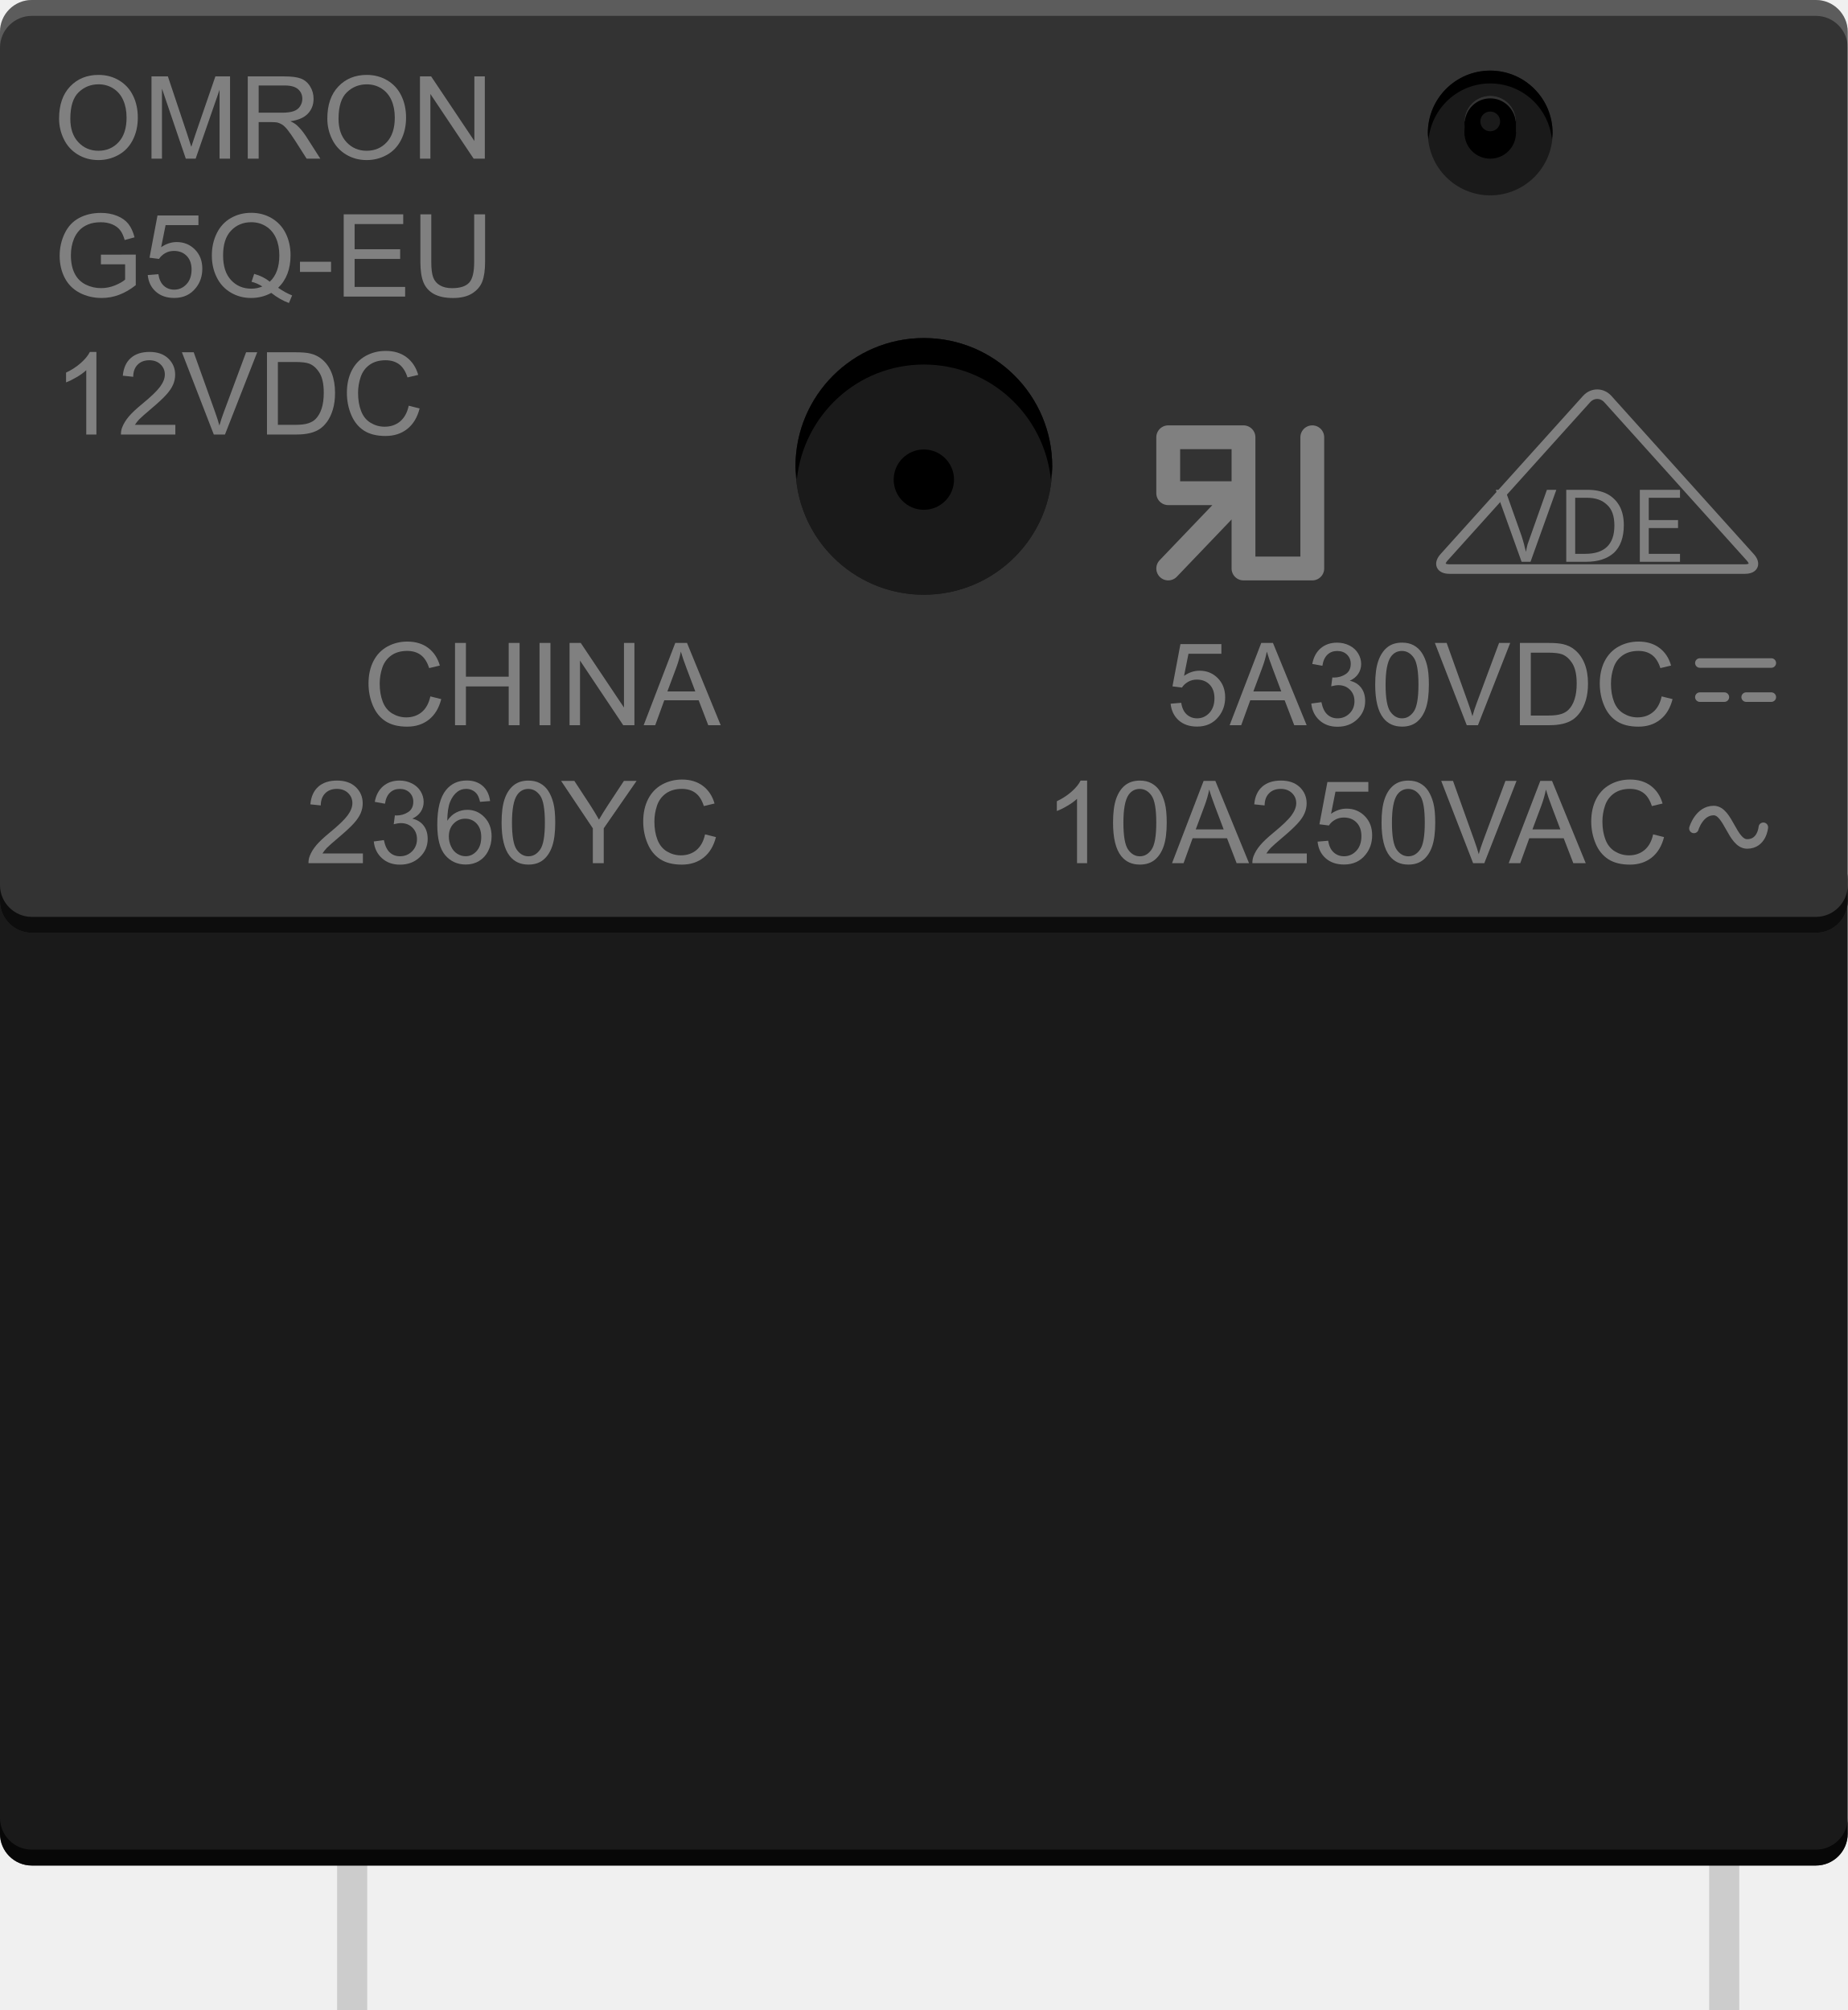
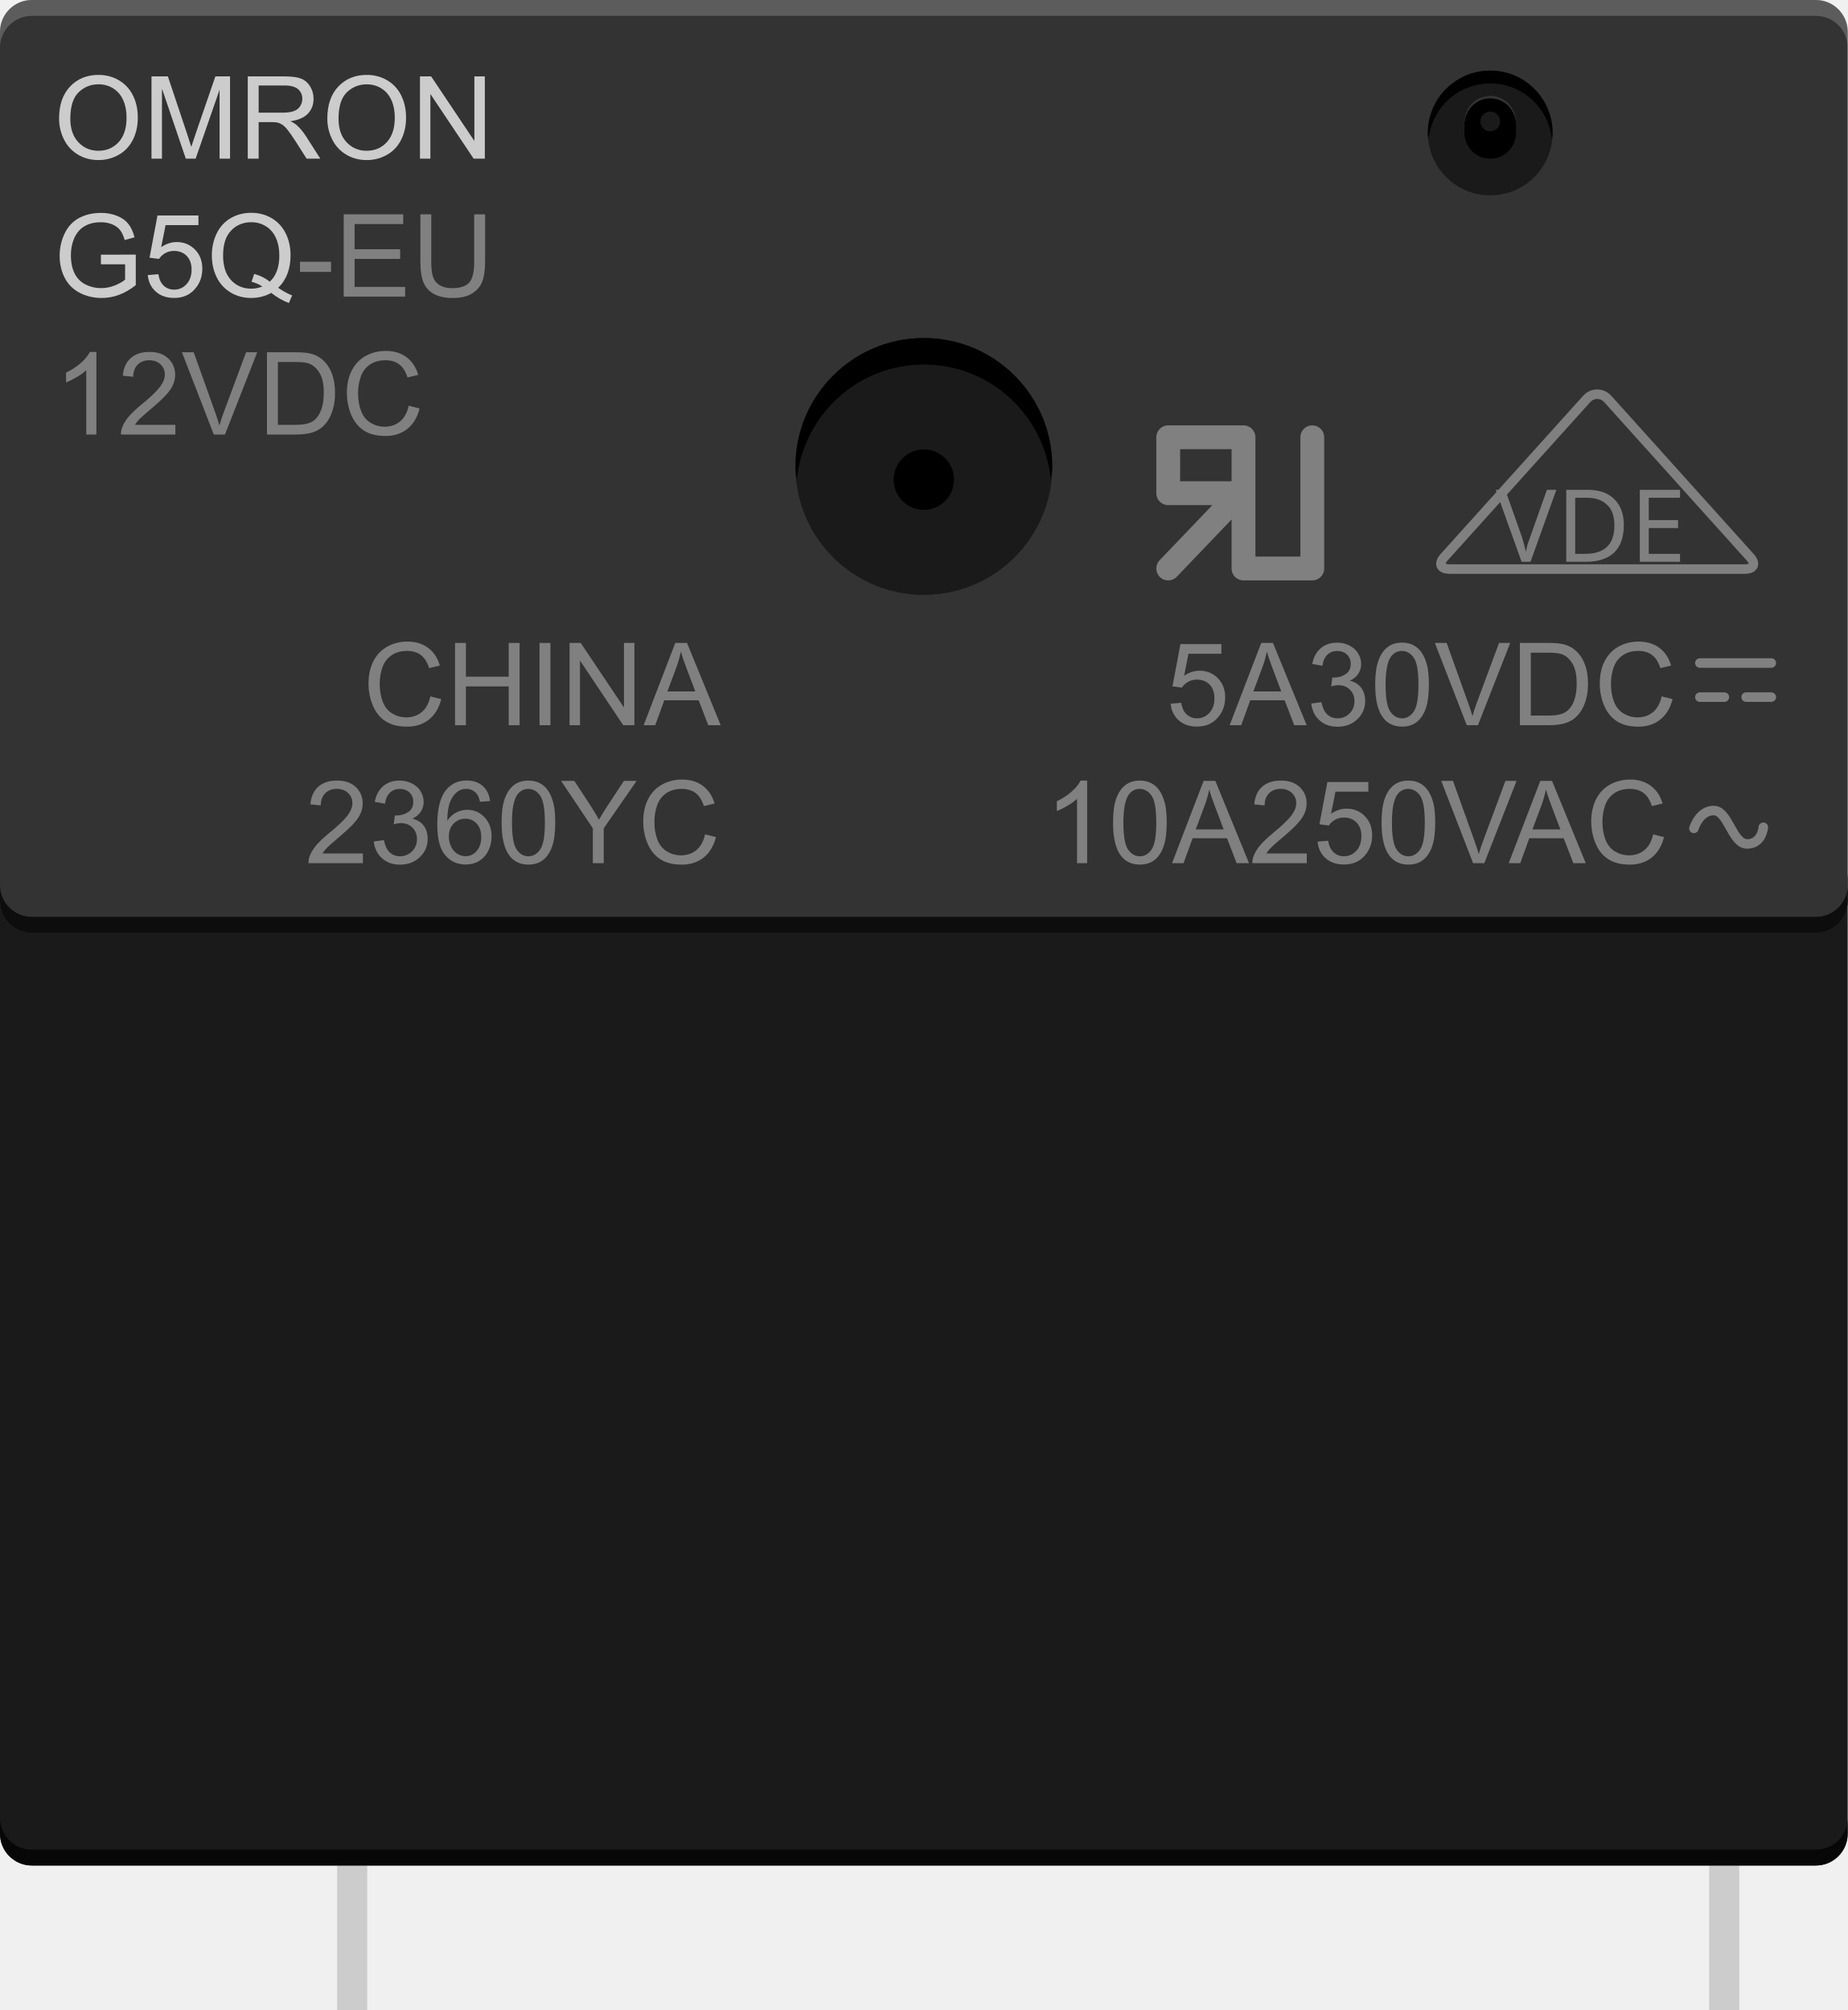
<svg xmlns="http://www.w3.org/2000/svg" version="1.1" id="Ebene_1" x="0px" y="0px" width="58.176px" height="63.3px" viewBox="0 0 58.176 63.3" enable-background="new 0 0 58.176 63.3" xml:space="preserve">
  <g id="breadboard">
    <rect x="10.614" y="57.896" fill="#CCCCCC" width="0.948" height="5.404" />
    <rect x="53.814" y="57.896" fill="#CCCCCC" width="0.947" height="5.404" />
    <g id="breadboard">
      <circle id="connector3pin" fill="none" cx="11.088" cy="62.988" r="2.202" />
      <circle id="connector4pin" fill="none" cx="54.288" cy="62.988" r="2.202" />
      <circle id="connector0pin" fill="none" cx="54.288" cy="41.388" r="2.202" />
      <circle id="connector2pin" fill="none" cx="3.888" cy="41.388" r="2.202" />
      <circle id="connector1pin" fill="none" cx="25.488" cy="41.388" r="2.202" />
    </g>
    <g>
      <path fill="#1A1A1A" d="M58.176,57.75c0,0.551-0.449,1-1,1H1c-0.55,0-1-0.449-1-1V27.688c0-0.55,0.45-1,1-1h56.176    c0.551,0,1,0.45,1,1V57.75z" />
    </g>
    <g>
      <path fill="#333333" d="M58.176,28.375c0,0.55-0.449,1-1,1H1c-0.55,0-1-0.45-1-1V1c0-0.55,0.45-1,1-1h56.176c0.551,0,1,0.45,1,1    V28.375z" />
      <circle fill="#1A1A1A" cx="29.088" cy="14.688" r="4.042" />
      <g>
        <circle fill="#1A1A1A" cx="29.088" cy="14.688" r="4.042" />
        <circle cx="29.088" cy="15.105" r="0.95" />
        <path d="M29.088,11.48c2.09,0,3.789,1.591,4,3.625c0.016-0.139,0.042-0.274,0.042-0.417c0-2.232-1.81-4.042-4.042-4.042     c-2.232,0-4.042,1.81-4.042,4.042c0,0.143,0.027,0.278,0.042,0.417C25.299,13.072,26.998,11.48,29.088,11.48z" />
      </g>
      <g>
        <circle fill="#1A1A1A" cx="46.921" cy="4.188" r="1.964" />
        <path d="M46.921,2.628c1.017,0,1.841,0.773,1.942,1.762c0.009-0.068,0.021-0.134,0.021-0.203c0-1.085-0.879-1.964-1.964-1.964     s-1.964,0.879-1.964,1.964c0,0.069,0.014,0.135,0.021,0.203C45.08,3.402,45.904,2.628,46.921,2.628z" />
      </g>
      <g>
        <circle cx="46.921" cy="4.187" r="0.81" />
        <path d="M46.921,3.545c0.419,0,0.759,0.318,0.802,0.726c0.002-0.028,0.008-0.055,0.008-0.083c0-0.447-0.361-0.809-0.81-0.809     s-0.81,0.362-0.81,0.809c0,0.029,0.006,0.056,0.009,0.083C46.162,3.863,46.503,3.545,46.921,3.545z" />
      </g>
      <rect x="46.117" y="3.75" width="1.613" height="0.521" />
      <g>
        <circle cx="46.921" cy="3.824" r="0.81" />
        <circle fill="#1A1A1A" cx="46.921" cy="3.824" r="0.311" />
        <path fill="#333333" d="M46.921,3.098c0.419,0,0.759,0.318,0.802,0.726c0.002-0.028,0.008,0.029,0.008,0     c0-0.447-0.361-0.809-0.81-0.809s-0.81,0.362-0.81,0.809c0,0.029,0.006-0.028,0.009,0C46.162,3.417,46.503,3.098,46.921,3.098z" />
      </g>
    </g>
-     <g enable-background="new    ">
-       <path fill="#808080" d="M1.86,3.735c0-0.431,0.116-0.768,0.347-1.011s0.529-0.365,0.895-0.365c0.239,0,0.455,0.058,0.647,0.172    C3.94,2.645,4.087,2.804,4.188,3.009c0.101,0.204,0.151,0.436,0.151,0.695c0,0.263-0.053,0.498-0.159,0.705    S3.923,4.774,3.729,4.88C3.535,4.988,3.325,5.041,3.1,5.041c-0.244,0-0.462-0.059-0.654-0.177    C2.253,4.747,2.108,4.585,2.009,4.381C1.91,4.177,1.86,3.962,1.86,3.735z M2.214,3.74c0,0.313,0.084,0.559,0.252,0.738    s0.378,0.27,0.632,0.27c0.258,0,0.471-0.091,0.637-0.272c0.167-0.182,0.25-0.438,0.25-0.772c0-0.211-0.036-0.395-0.107-0.553    C3.807,2.993,3.703,2.871,3.565,2.785c-0.137-0.087-0.292-0.13-0.462-0.13c-0.243,0-0.452,0.083-0.626,0.25S2.214,3.35,2.214,3.74    z" />
-       <path fill="#808080" d="M4.77,4.997V2.406h0.516L5.899,4.24c0.057,0.171,0.098,0.299,0.124,0.384    C6.053,4.53,6.099,4.391,6.161,4.208l0.621-1.803h0.461v2.591H6.913V2.828L6.16,4.997H5.85l-0.75-2.206v2.206H4.77z" />
-       <path fill="#808080" d="M7.801,4.997V2.406H8.95c0.231,0,0.406,0.022,0.527,0.069c0.12,0.047,0.216,0.129,0.288,0.247    C9.837,2.839,9.873,2.97,9.873,3.113c0,0.184-0.059,0.338-0.178,0.465c-0.119,0.126-0.303,0.206-0.552,0.24    c0.091,0.043,0.16,0.086,0.207,0.129c0.1,0.092,0.195,0.207,0.285,0.345l0.451,0.705H9.654L9.311,4.458    C9.21,4.302,9.128,4.183,9.063,4.1C8.999,4.018,8.94,3.96,8.889,3.927S8.786,3.872,8.733,3.858C8.694,3.85,8.63,3.846,8.542,3.846    H8.144v1.15H7.801z M8.144,3.549h0.737c0.157,0,0.279-0.017,0.368-0.049S9.404,3.417,9.45,3.345s0.069-0.149,0.069-0.232    c0-0.123-0.044-0.224-0.133-0.303S9.156,2.692,8.964,2.692h-0.82V3.549z" />
-       <path fill="#808080" d="M10.306,3.735c0-0.431,0.116-0.768,0.347-1.011s0.529-0.365,0.895-0.365c0.239,0,0.455,0.058,0.647,0.172    c0.192,0.114,0.338,0.273,0.439,0.479c0.101,0.204,0.151,0.436,0.151,0.695c0,0.263-0.053,0.498-0.159,0.705    s-0.256,0.364-0.451,0.471c-0.194,0.107-0.404,0.16-0.629,0.16c-0.244,0-0.462-0.059-0.654-0.177    c-0.192-0.117-0.338-0.278-0.437-0.482C10.355,4.177,10.306,3.962,10.306,3.735z M10.659,3.74c0,0.313,0.084,0.559,0.252,0.738    s0.378,0.27,0.632,0.27c0.258,0,0.471-0.091,0.637-0.272c0.167-0.182,0.25-0.438,0.25-0.772c0-0.211-0.036-0.395-0.107-0.553    c-0.071-0.157-0.176-0.279-0.313-0.365c-0.137-0.087-0.292-0.13-0.462-0.13c-0.243,0-0.452,0.083-0.626,0.25    S10.659,3.35,10.659,3.74z" />
-       <path fill="#808080" d="M13.223,4.997V2.406h0.352l1.361,2.034V2.406h0.329v2.591h-0.352L13.551,2.96v2.036H13.223z" />
+     <g>
+       <path fill="#CCC" d="M1.86,3.735c0-0.431,0.116-0.768,0.347-1.011s0.529-0.365,0.895-0.365c0.239,0,0.455,0.058,0.647,0.172    C3.94,2.645,4.087,2.804,4.188,3.009c0.101,0.204,0.151,0.436,0.151,0.695c0,0.263-0.053,0.498-0.159,0.705    S3.923,4.774,3.729,4.88C3.535,4.988,3.325,5.041,3.1,5.041c-0.244,0-0.462-0.059-0.654-0.177    C2.253,4.747,2.108,4.585,2.009,4.381C1.91,4.177,1.86,3.962,1.86,3.735z M2.214,3.74c0,0.313,0.084,0.559,0.252,0.738    s0.378,0.27,0.632,0.27c0.258,0,0.471-0.091,0.637-0.272c0.167-0.182,0.25-0.438,0.25-0.772c0-0.211-0.036-0.395-0.107-0.553    C3.807,2.993,3.703,2.871,3.565,2.785c-0.137-0.087-0.292-0.13-0.462-0.13c-0.243,0-0.452,0.083-0.626,0.25S2.214,3.35,2.214,3.74    z" />
+       <path fill="#CCC" d="M4.77,4.997V2.406h0.516L5.899,4.24c0.057,0.171,0.098,0.299,0.124,0.384    C6.053,4.53,6.099,4.391,6.161,4.208l0.621-1.803h0.461v2.591H6.913V2.828L6.16,4.997H5.85l-0.75-2.206v2.206H4.77z" />
+       <path fill="#CCC" d="M7.801,4.997V2.406H8.95c0.231,0,0.406,0.022,0.527,0.069c0.12,0.047,0.216,0.129,0.288,0.247    C9.837,2.839,9.873,2.97,9.873,3.113c0,0.184-0.059,0.338-0.178,0.465c-0.119,0.126-0.303,0.206-0.552,0.24    c0.091,0.043,0.16,0.086,0.207,0.129c0.1,0.092,0.195,0.207,0.285,0.345l0.451,0.705H9.654L9.311,4.458    C9.21,4.302,9.128,4.183,9.063,4.1C8.999,4.018,8.94,3.96,8.889,3.927S8.786,3.872,8.733,3.858C8.694,3.85,8.63,3.846,8.542,3.846    H8.144v1.15H7.801z M8.144,3.549h0.737c0.157,0,0.279-0.017,0.368-0.049S9.404,3.417,9.45,3.345s0.069-0.149,0.069-0.232    c0-0.123-0.044-0.224-0.133-0.303S9.156,2.692,8.964,2.692h-0.82V3.549z" />
+       <path fill="#CCC" d="M10.306,3.735c0-0.431,0.116-0.768,0.347-1.011s0.529-0.365,0.895-0.365c0.239,0,0.455,0.058,0.647,0.172    c0.192,0.114,0.338,0.273,0.439,0.479c0.101,0.204,0.151,0.436,0.151,0.695c0,0.263-0.053,0.498-0.159,0.705    s-0.256,0.364-0.451,0.471c-0.194,0.107-0.404,0.16-0.629,0.16c-0.244,0-0.462-0.059-0.654-0.177    c-0.192-0.117-0.338-0.278-0.437-0.482C10.355,4.177,10.306,3.962,10.306,3.735z M10.659,3.74c0,0.313,0.084,0.559,0.252,0.738    s0.378,0.27,0.632,0.27c0.258,0,0.471-0.091,0.637-0.272c0.167-0.182,0.25-0.438,0.25-0.772c0-0.211-0.036-0.395-0.107-0.553    c-0.071-0.157-0.176-0.279-0.313-0.365c-0.137-0.087-0.292-0.13-0.462-0.13c-0.243,0-0.452,0.083-0.626,0.25    S10.659,3.35,10.659,3.74z" />
+       <path fill="#CCC" d="M13.223,4.997V2.406h0.352l1.361,2.034V2.406h0.329v2.591h-0.352L13.551,2.96v2.036H13.223z" />
    </g>
    <g enable-background="new    ">
-       <path fill="#808080" d="M3.177,8.324V8.02l1.098-0.002V8.98C4.106,9.114,3.933,9.215,3.753,9.283    C3.575,9.351,3.391,9.384,3.202,9.384c-0.254,0-0.486-0.055-0.694-0.163C2.3,9.112,2.144,8.955,2.037,8.749    C1.931,8.542,1.878,8.312,1.878,8.057c0-0.252,0.053-0.487,0.158-0.706S2.293,6.97,2.492,6.864    c0.198-0.105,0.426-0.159,0.684-0.159c0.187,0,0.356,0.03,0.508,0.092C3.835,6.857,3.954,6.941,4.04,7.049s0.151,0.25,0.196,0.425    l-0.31,0.085C3.888,7.426,3.84,7.323,3.782,7.248c-0.058-0.075-0.14-0.136-0.247-0.182C3.427,7.021,3.308,6.999,3.177,6.999    c-0.157,0-0.292,0.023-0.406,0.071S2.564,7.18,2.494,7.258C2.424,7.335,2.37,7.421,2.331,7.514    c-0.066,0.16-0.099,0.334-0.099,0.521c0,0.231,0.04,0.425,0.119,0.58s0.195,0.271,0.347,0.347    c0.152,0.075,0.313,0.112,0.484,0.112c0.148,0,0.293-0.028,0.435-0.085c0.141-0.058,0.249-0.118,0.322-0.184V8.324H3.177z" />
-       <path fill="#808080" d="M4.652,8.662l0.334-0.028C5.011,8.796,5.068,8.918,5.158,9c0.09,0.081,0.199,0.122,0.326,0.122    c0.153,0,0.283-0.058,0.389-0.173s0.159-0.269,0.159-0.46c0-0.181-0.051-0.324-0.153-0.429c-0.102-0.105-0.235-0.158-0.4-0.158    c-0.103,0-0.195,0.023-0.277,0.07C5.119,8.02,5.054,8.08,5.007,8.154L4.708,8.116l0.251-1.331h1.289v0.304H5.214l-0.14,0.696    c0.155-0.108,0.319-0.162,0.49-0.162c0.226,0,0.417,0.078,0.573,0.234C6.292,8.014,6.37,8.215,6.37,8.461    c0,0.235-0.068,0.438-0.205,0.608c-0.166,0.21-0.393,0.314-0.68,0.314c-0.236,0-0.428-0.065-0.577-0.197    C4.758,9.054,4.673,8.879,4.652,8.662z" />
-       <path fill="#808080" d="M8.758,9.063c0.159,0.109,0.306,0.189,0.44,0.24L9.097,9.542C8.911,9.475,8.725,9.369,8.541,9.224    c-0.192,0.106-0.404,0.16-0.637,0.16c-0.234,0-0.447-0.057-0.638-0.17c-0.19-0.112-0.338-0.271-0.441-0.477S6.67,8.301,6.67,8.044    c0-0.256,0.052-0.488,0.155-0.698c0.104-0.209,0.251-0.369,0.443-0.479s0.406-0.165,0.643-0.165c0.239,0,0.455,0.058,0.647,0.171    C8.75,6.988,8.896,7.147,8.997,7.351c0.101,0.204,0.151,0.435,0.151,0.691c0,0.214-0.033,0.405-0.097,0.576    C8.986,8.789,8.889,8.937,8.758,9.063z M8.003,8.625c0.198,0.056,0.361,0.138,0.49,0.247c0.201-0.184,0.302-0.46,0.302-0.829    c0-0.209-0.036-0.393-0.107-0.549C8.617,7.336,8.512,7.214,8.375,7.128c-0.137-0.087-0.292-0.13-0.462-0.13    c-0.255,0-0.468,0.087-0.636,0.263C7.108,7.436,7.024,7.697,7.024,8.044c0,0.337,0.083,0.596,0.25,0.776    C7.44,9,7.653,9.091,7.913,9.091c0.123,0,0.238-0.023,0.347-0.069C8.152,8.953,8.039,8.903,7.92,8.874L8.003,8.625z" />
+       <path fill="#CCC" d="M3.177,8.324V8.02l1.098-0.002V8.98C4.106,9.114,3.933,9.215,3.753,9.283    C3.575,9.351,3.391,9.384,3.202,9.384c-0.254,0-0.486-0.055-0.694-0.163C2.3,9.112,2.144,8.955,2.037,8.749    C1.931,8.542,1.878,8.312,1.878,8.057c0-0.252,0.053-0.487,0.158-0.706S2.293,6.97,2.492,6.864    c0.198-0.105,0.426-0.159,0.684-0.159c0.187,0,0.356,0.03,0.508,0.092C3.835,6.857,3.954,6.941,4.04,7.049s0.151,0.25,0.196,0.425    l-0.31,0.085C3.888,7.426,3.84,7.323,3.782,7.248c-0.058-0.075-0.14-0.136-0.247-0.182C3.427,7.021,3.308,6.999,3.177,6.999    c-0.157,0-0.292,0.023-0.406,0.071S2.564,7.18,2.494,7.258C2.424,7.335,2.37,7.421,2.331,7.514    c-0.066,0.16-0.099,0.334-0.099,0.521c0,0.231,0.04,0.425,0.119,0.58s0.195,0.271,0.347,0.347    c0.152,0.075,0.313,0.112,0.484,0.112c0.148,0,0.293-0.028,0.435-0.085c0.141-0.058,0.249-0.118,0.322-0.184V8.324H3.177z" />
+       <path fill="#CCC" d="M4.652,8.662l0.334-0.028C5.011,8.796,5.068,8.918,5.158,9c0.09,0.081,0.199,0.122,0.326,0.122    c0.153,0,0.283-0.058,0.389-0.173s0.159-0.269,0.159-0.46c0-0.181-0.051-0.324-0.153-0.429c-0.102-0.105-0.235-0.158-0.4-0.158    c-0.103,0-0.195,0.023-0.277,0.07C5.119,8.02,5.054,8.08,5.007,8.154L4.708,8.116l0.251-1.331h1.289v0.304H5.214l-0.14,0.696    c0.155-0.108,0.319-0.162,0.49-0.162c0.226,0,0.417,0.078,0.573,0.234C6.292,8.014,6.37,8.215,6.37,8.461    c0,0.235-0.068,0.438-0.205,0.608c-0.166,0.21-0.393,0.314-0.68,0.314c-0.236,0-0.428-0.065-0.577-0.197    C4.758,9.054,4.673,8.879,4.652,8.662z" />
+       <path fill="#CCC" d="M8.758,9.063c0.159,0.109,0.306,0.189,0.44,0.24L9.097,9.542C8.911,9.475,8.725,9.369,8.541,9.224    c-0.192,0.106-0.404,0.16-0.637,0.16c-0.234,0-0.447-0.057-0.638-0.17c-0.19-0.112-0.338-0.271-0.441-0.477S6.67,8.301,6.67,8.044    c0-0.256,0.052-0.488,0.155-0.698c0.104-0.209,0.251-0.369,0.443-0.479s0.406-0.165,0.643-0.165c0.239,0,0.455,0.058,0.647,0.171    C8.75,6.988,8.896,7.147,8.997,7.351c0.101,0.204,0.151,0.435,0.151,0.691c0,0.214-0.033,0.405-0.097,0.576    C8.986,8.789,8.889,8.937,8.758,9.063z M8.003,8.625c0.198,0.056,0.361,0.138,0.49,0.247c0.201-0.184,0.302-0.46,0.302-0.829    c0-0.209-0.036-0.393-0.107-0.549C8.617,7.336,8.512,7.214,8.375,7.128c-0.137-0.087-0.292-0.13-0.462-0.13    c-0.255,0-0.468,0.087-0.636,0.263C7.108,7.436,7.024,7.697,7.024,8.044c0,0.337,0.083,0.596,0.25,0.776    C7.44,9,7.653,9.091,7.913,9.091c0.123,0,0.238-0.023,0.347-0.069C8.152,8.953,8.039,8.903,7.92,8.874L8.003,8.625z" />
      <path fill="#808080" d="M9.445,8.563v-0.32h0.978v0.32H9.445z" />
      <path fill="#808080" d="M10.822,9.34V6.75h1.874v0.306h-1.531v0.793h1.434v0.305h-1.434v0.882h1.591V9.34H10.822z" />
      <path fill="#808080" d="M14.93,6.75h0.343v1.497c0,0.26-0.03,0.467-0.088,0.62c-0.059,0.153-0.166,0.277-0.319,0.374    c-0.154,0.096-0.355,0.144-0.605,0.144c-0.243,0-0.441-0.042-0.596-0.125c-0.154-0.084-0.264-0.205-0.33-0.363    c-0.066-0.158-0.099-0.375-0.099-0.649V6.75h0.343v1.495c0,0.225,0.021,0.391,0.063,0.497c0.042,0.107,0.113,0.189,0.215,0.247    s0.227,0.086,0.374,0.086c0.252,0,0.432-0.057,0.539-0.171S14.93,8.57,14.93,8.245V6.75z" />
    </g>
    <g enable-background="new    ">
      <path fill="#808080" d="M3.034,13.685H2.716v-2.027c-0.076,0.073-0.177,0.146-0.301,0.219c-0.124,0.073-0.236,0.128-0.335,0.165    v-0.308c0.178-0.084,0.333-0.186,0.467-0.305c0.133-0.118,0.228-0.234,0.283-0.346h0.205V13.685z" />
      <path fill="#808080" d="M5.521,13.379v0.306H3.808c-0.002-0.076,0.01-0.15,0.037-0.221c0.044-0.117,0.114-0.231,0.209-0.345    c0.096-0.113,0.235-0.244,0.417-0.393c0.282-0.231,0.472-0.414,0.571-0.549s0.148-0.263,0.148-0.383    c0-0.126-0.045-0.232-0.135-0.319c-0.09-0.086-0.208-0.13-0.353-0.13c-0.153,0-0.276,0.046-0.368,0.139    c-0.092,0.092-0.138,0.219-0.14,0.382l-0.327-0.034c0.022-0.244,0.106-0.43,0.252-0.558s0.342-0.191,0.589-0.191    c0.249,0,0.445,0.068,0.59,0.206c0.145,0.139,0.217,0.31,0.217,0.513c0,0.104-0.021,0.206-0.063,0.306    c-0.042,0.101-0.113,0.206-0.211,0.316c-0.098,0.111-0.262,0.264-0.49,0.456c-0.191,0.161-0.313,0.27-0.368,0.326    c-0.054,0.058-0.099,0.115-0.135,0.173H5.521z" />
      <path fill="#808080" d="M6.732,13.685l-1.004-2.591h0.371l0.673,1.882c0.054,0.151,0.1,0.292,0.136,0.425    c0.04-0.142,0.086-0.283,0.14-0.425l0.7-1.882h0.35l-1.015,2.591H6.732z" />
      <path fill="#808080" d="M8.406,13.685v-2.591h0.893c0.202,0,0.355,0.012,0.461,0.037c0.148,0.034,0.275,0.096,0.38,0.186    c0.137,0.115,0.239,0.263,0.307,0.442s0.102,0.385,0.102,0.616c0,0.196-0.023,0.371-0.069,0.523    c-0.046,0.151-0.105,0.277-0.177,0.377s-0.15,0.178-0.236,0.235c-0.085,0.057-0.188,0.101-0.31,0.13    c-0.121,0.029-0.259,0.044-0.416,0.044H8.406z M8.749,13.379h0.553c0.171,0,0.305-0.016,0.402-0.048s0.175-0.076,0.232-0.135    c0.081-0.081,0.145-0.19,0.19-0.327c0.045-0.138,0.068-0.304,0.068-0.5c0-0.271-0.044-0.479-0.133-0.624s-0.197-0.243-0.324-0.293    C9.645,11.417,9.497,11.4,9.293,11.4H8.749V13.379z" />
      <path fill="#808080" d="M12.869,12.777l0.343,0.086c-0.072,0.282-0.201,0.497-0.388,0.645c-0.187,0.148-0.415,0.222-0.685,0.222    c-0.279,0-0.506-0.057-0.681-0.17c-0.175-0.114-0.308-0.278-0.399-0.494s-0.137-0.447-0.137-0.695c0-0.27,0.052-0.505,0.155-0.706    c0.103-0.2,0.25-0.354,0.44-0.458c0.19-0.104,0.4-0.156,0.628-0.156c0.259,0,0.478,0.066,0.654,0.198s0.3,0.317,0.369,0.557    l-0.337,0.08c-0.06-0.188-0.147-0.326-0.262-0.412s-0.258-0.129-0.431-0.129c-0.199,0-0.366,0.048-0.5,0.143    c-0.134,0.096-0.228,0.224-0.282,0.385s-0.082,0.327-0.082,0.498c0,0.22,0.032,0.412,0.097,0.577    c0.064,0.164,0.164,0.287,0.299,0.368c0.136,0.081,0.282,0.122,0.44,0.122c0.192,0,0.355-0.056,0.488-0.166    C12.731,13.159,12.822,12.995,12.869,12.777z" />
    </g>
    <g enable-background="new    ">
      <path fill="#808080" d="M13.55,21.931l0.343,0.086c-0.072,0.282-0.201,0.497-0.388,0.645c-0.187,0.148-0.415,0.222-0.685,0.222    c-0.279,0-0.506-0.057-0.681-0.17c-0.175-0.114-0.308-0.278-0.399-0.494s-0.137-0.447-0.137-0.695c0-0.27,0.052-0.505,0.155-0.706    c0.103-0.2,0.25-0.354,0.44-0.458c0.19-0.104,0.4-0.156,0.628-0.156c0.259,0,0.478,0.066,0.654,0.198s0.3,0.317,0.369,0.557    l-0.337,0.08c-0.06-0.188-0.147-0.326-0.262-0.412s-0.258-0.129-0.431-0.129c-0.199,0-0.366,0.048-0.5,0.143    c-0.134,0.096-0.228,0.224-0.282,0.385s-0.082,0.327-0.082,0.498c0,0.22,0.032,0.412,0.097,0.577    c0.064,0.164,0.164,0.287,0.299,0.368c0.136,0.081,0.282,0.122,0.44,0.122c0.192,0,0.354-0.056,0.488-0.166    C13.413,22.313,13.503,22.149,13.55,21.931z" />
      <path fill="#808080" d="M14.327,22.839v-2.591h0.343v1.063h1.347v-1.063h0.343v2.591h-0.343v-1.222h-1.347v1.222H14.327z" />
      <path fill="#808080" d="M16.988,22.839v-2.591h0.343v2.591H16.988z" />
      <path fill="#808080" d="M17.933,22.839v-2.591h0.352l1.361,2.034v-2.034h0.329v2.591h-0.352l-1.361-2.036v2.036H17.933z" />
      <path fill="#808080" d="M20.266,22.839l0.995-2.591h0.37l1.061,2.591H22.3l-0.302-0.785h-1.083l-0.285,0.785H20.266z     M21.013,21.775h0.879l-0.271-0.717c-0.083-0.219-0.144-0.397-0.184-0.538c-0.033,0.166-0.08,0.331-0.14,0.495L21.013,21.775z" />
    </g>
    <g enable-background="new    ">
      <path fill="#808080" d="M11.426,26.878v0.306H9.713c-0.002-0.076,0.01-0.15,0.037-0.221c0.044-0.117,0.114-0.231,0.209-0.345    c0.096-0.113,0.235-0.244,0.417-0.393c0.282-0.231,0.472-0.414,0.571-0.549s0.148-0.263,0.148-0.383    c0-0.126-0.045-0.232-0.135-0.319c-0.09-0.086-0.208-0.13-0.353-0.13c-0.153,0-0.276,0.046-0.368,0.139    c-0.092,0.092-0.138,0.219-0.14,0.382l-0.327-0.034c0.022-0.244,0.106-0.43,0.252-0.558s0.342-0.191,0.589-0.191    c0.249,0,0.445,0.068,0.59,0.206c0.145,0.139,0.217,0.31,0.217,0.513c0,0.104-0.021,0.206-0.063,0.306    c-0.042,0.101-0.113,0.206-0.211,0.316c-0.098,0.111-0.262,0.264-0.49,0.456c-0.191,0.161-0.313,0.27-0.368,0.326    c-0.054,0.058-0.099,0.115-0.135,0.173H11.426z" />
      <path fill="#808080" d="M11.769,26.5l0.318-0.043c0.037,0.181,0.099,0.311,0.187,0.39c0.088,0.08,0.195,0.119,0.321,0.119    c0.149,0,0.276-0.052,0.379-0.155s0.155-0.232,0.155-0.385c0-0.146-0.048-0.267-0.143-0.362c-0.096-0.095-0.217-0.142-0.364-0.142    c-0.06,0-0.135,0.012-0.225,0.035l0.036-0.279c0.021,0.002,0.038,0.004,0.051,0.004c0.135,0,0.257-0.036,0.366-0.106    c0.108-0.071,0.163-0.18,0.163-0.327c0-0.116-0.04-0.213-0.118-0.29c-0.079-0.076-0.181-0.114-0.306-0.114    c-0.124,0-0.227,0.038-0.309,0.116s-0.136,0.194-0.159,0.35L11.8,25.253c0.039-0.213,0.127-0.378,0.265-0.495    c0.138-0.117,0.31-0.176,0.515-0.176c0.142,0,0.271,0.03,0.391,0.091s0.21,0.144,0.273,0.248c0.063,0.105,0.095,0.217,0.095,0.334    c0,0.112-0.03,0.214-0.09,0.306c-0.06,0.093-0.149,0.165-0.267,0.22c0.153,0.035,0.272,0.108,0.357,0.22s0.127,0.251,0.127,0.418    c0,0.227-0.083,0.418-0.248,0.575c-0.165,0.158-0.374,0.236-0.626,0.236c-0.228,0-0.416-0.067-0.566-0.203    S11.79,26.715,11.769,26.5z" />
      <path fill="#808080" d="M15.431,25.227l-0.316,0.025c-0.028-0.125-0.068-0.216-0.12-0.272c-0.086-0.091-0.192-0.136-0.318-0.136    c-0.102,0-0.19,0.028-0.267,0.084c-0.1,0.073-0.179,0.18-0.237,0.32c-0.058,0.141-0.087,0.34-0.09,0.6    c0.077-0.117,0.17-0.204,0.281-0.26c0.111-0.057,0.227-0.085,0.348-0.085c0.212,0,0.393,0.078,0.542,0.234    c0.149,0.155,0.224,0.357,0.224,0.604c0,0.163-0.035,0.314-0.105,0.454c-0.07,0.14-0.167,0.246-0.289,0.32    s-0.262,0.111-0.417,0.111c-0.265,0-0.481-0.098-0.648-0.292c-0.167-0.195-0.251-0.517-0.251-0.965c0-0.5,0.092-0.864,0.277-1.092    c0.162-0.198,0.379-0.297,0.652-0.297c0.204,0,0.371,0.057,0.501,0.171S15.405,25.026,15.431,25.227z M14.132,26.344    c0,0.109,0.023,0.215,0.07,0.314c0.046,0.101,0.112,0.177,0.195,0.229s0.171,0.078,0.263,0.078c0.135,0,0.25-0.054,0.347-0.162    s0.145-0.256,0.145-0.442c0-0.179-0.048-0.32-0.143-0.423c-0.096-0.104-0.216-0.155-0.361-0.155c-0.144,0-0.266,0.052-0.366,0.155    C14.182,26.042,14.132,26.177,14.132,26.344z" />
      <path fill="#808080" d="M15.793,25.906c0-0.306,0.031-0.553,0.094-0.739s0.157-0.331,0.281-0.433    c0.125-0.101,0.281-0.151,0.469-0.151c0.139,0,0.261,0.027,0.366,0.084c0.105,0.056,0.192,0.137,0.26,0.242    c0.068,0.105,0.122,0.233,0.161,0.385s0.058,0.355,0.058,0.612c0,0.305-0.031,0.55-0.093,0.736    c-0.063,0.188-0.156,0.331-0.28,0.434c-0.125,0.102-0.281,0.152-0.471,0.152c-0.25,0-0.446-0.089-0.588-0.269    C15.879,26.744,15.793,26.393,15.793,25.906z M16.12,25.906c0,0.426,0.05,0.709,0.149,0.85s0.223,0.211,0.369,0.211    s0.269-0.07,0.369-0.212s0.149-0.424,0.149-0.849c0-0.426-0.05-0.71-0.149-0.85c-0.1-0.141-0.224-0.211-0.372-0.211    c-0.146,0-0.263,0.063-0.35,0.186C16.175,25.189,16.12,25.481,16.12,25.906z" />
      <path fill="#808080" d="M18.666,27.184v-1.098l-0.999-1.493h0.417l0.511,0.781c0.094,0.146,0.182,0.292,0.264,0.438    c0.078-0.135,0.172-0.288,0.283-0.457l0.502-0.762h0.399l-1.034,1.493v1.098H18.666z" />
      <path fill="#808080" d="M22.199,26.276l0.343,0.086c-0.072,0.282-0.201,0.497-0.388,0.645c-0.187,0.148-0.415,0.222-0.685,0.222    c-0.279,0-0.506-0.057-0.681-0.17c-0.175-0.114-0.308-0.278-0.399-0.494s-0.137-0.447-0.137-0.695c0-0.27,0.052-0.505,0.155-0.706    c0.103-0.2,0.25-0.354,0.44-0.458c0.19-0.104,0.4-0.156,0.628-0.156c0.259,0,0.478,0.066,0.654,0.198s0.3,0.317,0.369,0.557    l-0.337,0.08c-0.06-0.188-0.147-0.326-0.262-0.412s-0.258-0.129-0.431-0.129c-0.199,0-0.366,0.048-0.5,0.143    c-0.134,0.096-0.228,0.224-0.282,0.385s-0.082,0.327-0.082,0.498c0,0.22,0.032,0.412,0.097,0.577    c0.064,0.164,0.164,0.287,0.299,0.368c0.136,0.081,0.282,0.122,0.44,0.122c0.192,0,0.354-0.056,0.488-0.166    C22.062,26.658,22.152,26.494,22.199,26.276z" />
    </g>
    <g enable-background="new    ">
      <path fill="#808080" d="M36.858,22.161l0.334-0.028c0.024,0.163,0.082,0.285,0.173,0.367c0.09,0.081,0.198,0.122,0.326,0.122    c0.152,0,0.282-0.058,0.389-0.173c0.105-0.115,0.158-0.269,0.158-0.46c0-0.181-0.051-0.324-0.152-0.429    c-0.102-0.105-0.235-0.158-0.4-0.158c-0.103,0-0.195,0.023-0.277,0.07s-0.147,0.106-0.195,0.181l-0.298-0.038l0.251-1.331h1.289    v0.304H37.42l-0.139,0.696c0.154-0.108,0.318-0.162,0.489-0.162c0.226,0,0.417,0.078,0.572,0.234    c0.155,0.157,0.233,0.358,0.233,0.604c0,0.235-0.068,0.438-0.205,0.608c-0.166,0.21-0.393,0.314-0.68,0.314    c-0.236,0-0.429-0.065-0.578-0.197C36.965,22.553,36.879,22.378,36.858,22.161z" />
      <path fill="#808080" d="M38.716,22.839l0.995-2.591h0.369l1.061,2.591H40.75l-0.302-0.785h-1.083l-0.285,0.785H38.716z     M39.463,21.775h0.879l-0.27-0.717c-0.083-0.219-0.145-0.397-0.185-0.538c-0.032,0.166-0.079,0.331-0.14,0.495L39.463,21.775z" />
      <path fill="#808080" d="M41.287,22.156l0.318-0.043c0.037,0.181,0.1,0.311,0.188,0.39c0.088,0.08,0.194,0.119,0.32,0.119    c0.149,0,0.275-0.052,0.379-0.155s0.154-0.232,0.154-0.385c0-0.146-0.047-0.267-0.143-0.362c-0.096-0.095-0.217-0.142-0.364-0.142    c-0.06,0-0.135,0.012-0.225,0.035l0.036-0.279c0.021,0.002,0.037,0.004,0.051,0.004c0.135,0,0.258-0.036,0.365-0.106    c0.109-0.071,0.163-0.18,0.163-0.327c0-0.116-0.04-0.213-0.118-0.29c-0.079-0.076-0.182-0.114-0.307-0.114    c-0.123,0-0.227,0.038-0.309,0.116s-0.136,0.194-0.159,0.35l-0.318-0.057c0.039-0.213,0.128-0.378,0.265-0.495    c0.139-0.117,0.311-0.176,0.516-0.176c0.141,0,0.271,0.03,0.391,0.091s0.209,0.144,0.272,0.248    c0.063,0.105,0.095,0.217,0.095,0.334c0,0.112-0.03,0.214-0.09,0.306c-0.061,0.093-0.149,0.165-0.268,0.22    c0.153,0.035,0.272,0.108,0.357,0.22s0.127,0.251,0.127,0.418c0,0.227-0.082,0.418-0.247,0.575    c-0.165,0.158-0.374,0.236-0.626,0.236c-0.228,0-0.416-0.067-0.566-0.203S41.309,22.371,41.287,22.156z" />
      <path fill="#808080" d="M43.299,21.561c0-0.306,0.031-0.553,0.095-0.739s0.157-0.331,0.281-0.433    c0.124-0.101,0.28-0.151,0.47-0.151c0.139,0,0.261,0.027,0.365,0.084c0.105,0.056,0.191,0.137,0.26,0.242s0.122,0.233,0.161,0.385    s0.058,0.355,0.058,0.612c0,0.305-0.031,0.55-0.093,0.736c-0.063,0.188-0.156,0.331-0.28,0.434    c-0.125,0.102-0.281,0.152-0.471,0.152c-0.25,0-0.446-0.089-0.589-0.269C43.385,22.399,43.299,22.048,43.299,21.561z     M43.626,21.561c0,0.426,0.05,0.709,0.149,0.85s0.223,0.211,0.369,0.211c0.146,0,0.269-0.07,0.368-0.212s0.149-0.424,0.149-0.849    c0-0.426-0.05-0.71-0.149-0.85c-0.1-0.141-0.224-0.211-0.372-0.211c-0.146,0-0.263,0.063-0.35,0.186    C43.682,20.844,43.626,21.136,43.626,21.561z" />
      <path fill="#808080" d="M46.182,22.839l-1.004-2.591h0.371l0.674,1.882c0.055,0.151,0.1,0.292,0.137,0.425    c0.039-0.142,0.086-0.283,0.139-0.425l0.7-1.882h0.351l-1.016,2.591H46.182z" />
      <path fill="#808080" d="M47.855,22.839v-2.591h0.893c0.202,0,0.355,0.012,0.462,0.037c0.148,0.034,0.274,0.096,0.38,0.186    c0.137,0.115,0.238,0.263,0.307,0.442s0.102,0.385,0.102,0.616c0,0.196-0.023,0.371-0.068,0.523    c-0.047,0.151-0.105,0.277-0.178,0.377c-0.071,0.1-0.15,0.178-0.235,0.235c-0.085,0.057-0.188,0.101-0.31,0.13    s-0.26,0.044-0.416,0.044H47.855z M48.199,22.534h0.553c0.171,0,0.305-0.016,0.402-0.048s0.175-0.076,0.232-0.135    c0.081-0.081,0.145-0.19,0.189-0.327c0.046-0.138,0.068-0.304,0.068-0.5c0-0.271-0.045-0.479-0.133-0.624    c-0.09-0.146-0.197-0.243-0.324-0.293c-0.092-0.035-0.24-0.053-0.444-0.053h-0.544V22.534z" />
      <path fill="#808080" d="M52.318,21.931l0.344,0.086c-0.072,0.282-0.201,0.497-0.389,0.645c-0.186,0.148-0.414,0.222-0.685,0.222    c-0.279,0-0.507-0.057-0.681-0.17c-0.176-0.114-0.309-0.278-0.4-0.494c-0.091-0.216-0.137-0.447-0.137-0.695    c0-0.27,0.052-0.505,0.154-0.706c0.104-0.2,0.25-0.354,0.44-0.458c0.19-0.104,0.399-0.156,0.628-0.156    c0.26,0,0.479,0.066,0.654,0.198c0.178,0.132,0.301,0.317,0.369,0.557l-0.337,0.08c-0.06-0.188-0.147-0.326-0.262-0.412    s-0.258-0.129-0.431-0.129c-0.199,0-0.366,0.048-0.5,0.143c-0.134,0.096-0.228,0.224-0.281,0.385    c-0.055,0.161-0.082,0.327-0.082,0.498c0,0.22,0.032,0.412,0.097,0.577c0.063,0.164,0.164,0.287,0.3,0.368    c0.135,0.081,0.281,0.122,0.439,0.122c0.192,0,0.355-0.056,0.488-0.166C52.182,22.313,52.271,22.149,52.318,21.931z" />
    </g>
    <g enable-background="new    ">
      <path fill="#808080" d="M34.229,27.184h-0.318v-2.027c-0.076,0.073-0.177,0.146-0.302,0.219c-0.123,0.073-0.235,0.128-0.334,0.165    v-0.308c0.178-0.084,0.333-0.186,0.467-0.305c0.133-0.118,0.227-0.234,0.282-0.346h0.205V27.184z" />
      <path fill="#808080" d="M35.045,25.906c0-0.306,0.031-0.553,0.094-0.739s0.156-0.331,0.281-0.433    c0.125-0.101,0.281-0.151,0.469-0.151c0.14,0,0.262,0.027,0.366,0.084c0.104,0.056,0.192,0.137,0.261,0.242    c0.067,0.105,0.121,0.233,0.16,0.385s0.059,0.355,0.059,0.612c0,0.305-0.031,0.55-0.094,0.736    c-0.063,0.188-0.156,0.331-0.28,0.434c-0.124,0.102-0.281,0.152-0.472,0.152c-0.25,0-0.445-0.089-0.588-0.269    C35.13,26.744,35.045,26.393,35.045,25.906z M35.371,25.906c0,0.426,0.05,0.709,0.149,0.85s0.223,0.211,0.368,0.211    c0.146,0,0.27-0.07,0.369-0.212s0.149-0.424,0.149-0.849c0-0.426-0.05-0.71-0.149-0.85c-0.1-0.141-0.224-0.211-0.372-0.211    c-0.146,0-0.263,0.063-0.351,0.186C35.426,25.189,35.371,25.481,35.371,25.906z" />
      <path fill="#808080" d="M36.902,27.184l0.994-2.591h0.37l1.061,2.591h-0.391l-0.302-0.785h-1.084l-0.285,0.785H36.902z     M37.649,26.12h0.879l-0.271-0.717c-0.082-0.219-0.145-0.397-0.184-0.538c-0.033,0.166-0.08,0.331-0.141,0.495L37.649,26.12z" />
      <path fill="#808080" d="M41.145,26.878v0.306h-1.713c-0.002-0.076,0.01-0.15,0.037-0.221c0.043-0.117,0.113-0.231,0.209-0.345    s0.234-0.244,0.416-0.393c0.282-0.231,0.473-0.414,0.571-0.549s0.148-0.263,0.148-0.383c0-0.126-0.045-0.232-0.136-0.319    c-0.09-0.086-0.207-0.13-0.352-0.13c-0.154,0-0.276,0.046-0.368,0.139c-0.092,0.092-0.138,0.219-0.14,0.382l-0.326-0.034    c0.021-0.244,0.105-0.43,0.252-0.558s0.342-0.191,0.589-0.191c0.249,0,0.445,0.068,0.591,0.206    c0.145,0.139,0.217,0.31,0.217,0.513c0,0.104-0.021,0.206-0.063,0.306c-0.042,0.101-0.112,0.206-0.212,0.316    c-0.098,0.111-0.262,0.264-0.49,0.456c-0.19,0.161-0.313,0.27-0.367,0.326c-0.055,0.058-0.1,0.115-0.135,0.173H41.145z" />
      <path fill="#808080" d="M41.485,26.505l0.334-0.028c0.024,0.163,0.082,0.285,0.173,0.367c0.09,0.081,0.198,0.122,0.326,0.122    c0.152,0,0.282-0.058,0.389-0.173c0.105-0.115,0.158-0.269,0.158-0.46c0-0.181-0.051-0.324-0.152-0.429    c-0.102-0.105-0.235-0.158-0.4-0.158c-0.103,0-0.195,0.023-0.277,0.07s-0.147,0.106-0.195,0.181l-0.298-0.038l0.251-1.331h1.289    v0.304h-1.035l-0.139,0.696c0.154-0.108,0.318-0.162,0.489-0.162c0.226,0,0.417,0.078,0.572,0.234    c0.155,0.157,0.233,0.358,0.233,0.604c0,0.235-0.068,0.438-0.205,0.608c-0.166,0.21-0.393,0.314-0.68,0.314    c-0.236,0-0.429-0.065-0.578-0.197C41.592,26.898,41.506,26.723,41.485,26.505z" />
      <path fill="#808080" d="M43.499,25.906c0-0.306,0.031-0.553,0.095-0.739c0.063-0.187,0.156-0.331,0.281-0.433    c0.124-0.101,0.28-0.151,0.469-0.151c0.139,0,0.262,0.027,0.365,0.084c0.105,0.056,0.192,0.137,0.261,0.242    c0.067,0.105,0.122,0.233,0.161,0.385s0.058,0.355,0.058,0.612c0,0.305-0.031,0.55-0.093,0.736    c-0.063,0.188-0.156,0.331-0.281,0.434c-0.124,0.102-0.281,0.152-0.471,0.152c-0.25,0-0.445-0.089-0.588-0.269    C43.584,26.744,43.499,26.393,43.499,25.906z M43.826,25.906c0,0.426,0.049,0.709,0.148,0.85s0.223,0.211,0.369,0.211    s0.27-0.07,0.369-0.212s0.148-0.424,0.148-0.849c0-0.426-0.049-0.71-0.148-0.85c-0.1-0.141-0.225-0.211-0.373-0.211    c-0.146,0-0.262,0.063-0.35,0.186C43.881,25.189,43.826,25.481,43.826,25.906z" />
      <path fill="#808080" d="M46.382,27.184l-1.004-2.591h0.371l0.673,1.882c0.055,0.151,0.1,0.292,0.137,0.425    c0.04-0.142,0.086-0.283,0.14-0.425l0.7-1.882h0.35l-1.015,2.591H46.382z" />
      <path fill="#808080" d="M47.502,27.184l0.995-2.591h0.37l1.061,2.591h-0.391l-0.303-0.785H48.15l-0.284,0.785H47.502z     M48.25,26.12h0.879l-0.271-0.717c-0.082-0.219-0.144-0.397-0.184-0.538c-0.033,0.166-0.08,0.331-0.14,0.495L48.25,26.12z" />
      <path fill="#808080" d="M52.05,26.276l0.343,0.086c-0.071,0.282-0.201,0.497-0.388,0.645c-0.187,0.148-0.415,0.222-0.685,0.222    c-0.279,0-0.507-0.057-0.682-0.17c-0.175-0.114-0.309-0.278-0.399-0.494s-0.138-0.447-0.138-0.695c0-0.27,0.053-0.505,0.155-0.706    c0.103-0.2,0.25-0.354,0.44-0.458c0.189-0.104,0.399-0.156,0.628-0.156c0.259,0,0.478,0.066,0.654,0.198s0.3,0.317,0.369,0.557    l-0.337,0.08c-0.061-0.188-0.148-0.326-0.262-0.412c-0.115-0.086-0.258-0.129-0.432-0.129c-0.199,0-0.365,0.048-0.5,0.143    c-0.133,0.096-0.227,0.224-0.281,0.385s-0.082,0.327-0.082,0.498c0,0.22,0.033,0.412,0.098,0.577    c0.063,0.164,0.164,0.287,0.299,0.368c0.136,0.081,0.282,0.122,0.44,0.122c0.192,0,0.354-0.056,0.487-0.166    C51.912,26.658,52.003,26.494,52.05,26.276z" />
    </g>
    <polyline fill="none" stroke="#808080" stroke-width="0.75" stroke-linecap="round" stroke-linejoin="round" stroke-miterlimit="10" points="  41.318,13.771 41.318,17.903 39.152,17.903 39.152,13.771 36.782,13.771 36.782,15.532 39.05,15.532 36.782,17.903 " />
    <g>
      <g>
        <path fill="none" stroke="#808080" stroke-width="0.3" stroke-linecap="round" stroke-linejoin="round" stroke-miterlimit="10" d="    M45.469,17.549c-0.184,0.205-0.109,0.372,0.166,0.372h9.307c0.274,0,0.35-0.167,0.164-0.372l-4.483-4.982    c-0.185-0.204-0.483-0.204-0.668,0L45.469,17.549z" />
      </g>
      <text transform="matrix(1 0 0 1 47.0957 17.6919)" fill="#808080" font-family="'OCRA'" font-size="3.174">VDE</text>
    </g>
    <g>
      <g>
        <line fill="none" stroke="#808080" stroke-width="0.3" stroke-linecap="round" stroke-linejoin="round" stroke-miterlimit="10" x1="53.521" y1="20.88" x2="55.771" y2="20.88" />
        <line fill="none" stroke="#808080" stroke-width="0.3" stroke-linecap="round" stroke-linejoin="round" stroke-miterlimit="10" x1="54.979" y1="21.954" x2="55.771" y2="21.954" />
        <line fill="none" stroke="#808080" stroke-width="0.3" stroke-linecap="round" stroke-linejoin="round" stroke-miterlimit="10" x1="53.521" y1="21.954" x2="54.293" y2="21.954" />
      </g>
      <path fill="none" stroke="#808080" stroke-width="0.3" stroke-linecap="round" stroke-linejoin="round" stroke-miterlimit="10" d="   M53.334,26.089c0,0,0.165-0.563,0.623-0.563s0.583,1.052,1.052,1.052c0.47,0,0.511-0.525,0.511-0.525" />
    </g>
    <path opacity="0.2" fill="#FFFFFF" enable-background="new    " d="M0,1c0-0.55,0.45-1,1-1h56.176c0.551,0,1,0.45,1,1v0.5  c0-0.55-0.449-1-1-1H1c-0.55,0-1,0.45-1,1V1z" />
    <path opacity="0.75" enable-background="new    " d="M58.176,28.375c0,0.55-0.449,1-1,1H1c-0.55,0-1-0.45-1-1v-0.5  c0,0.55,0.45,1,1,1h56.176c0.551,0,1-0.45,1-1V28.375z" />
    <path opacity="0.75" enable-background="new    " d="M58.176,57.75c0,0.551-0.449,1-1,1H1c-0.55,0-1-0.449-1-1v-0.5  c0,0.551,0.45,1,1,1h56.176c0.551,0,1-0.449,1-1V57.75z" />
  </g>
</svg>
